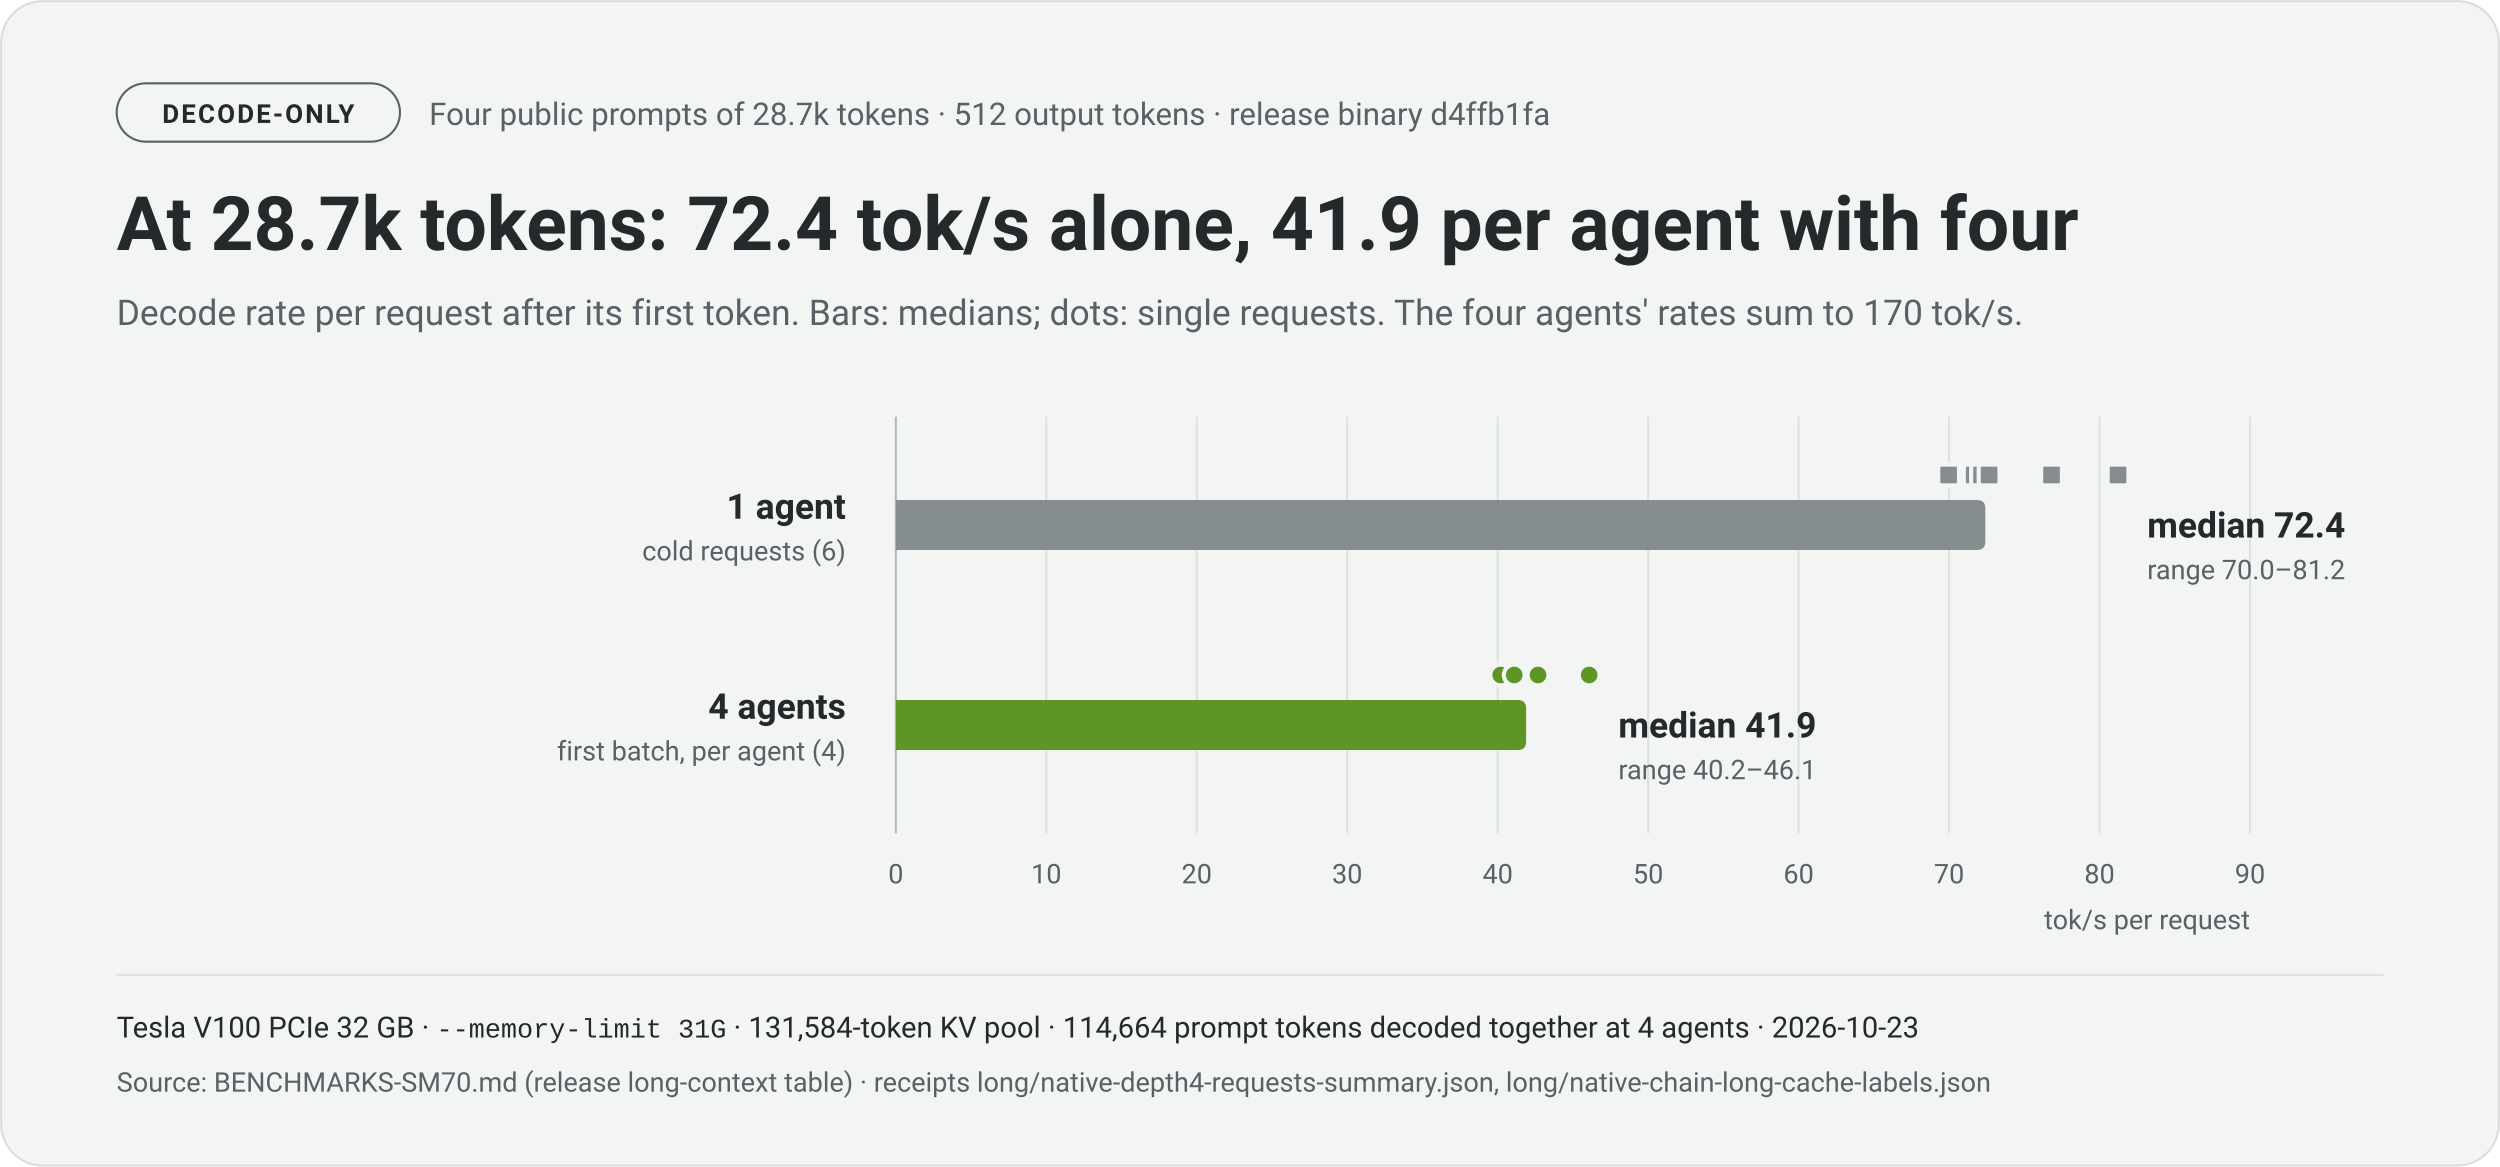
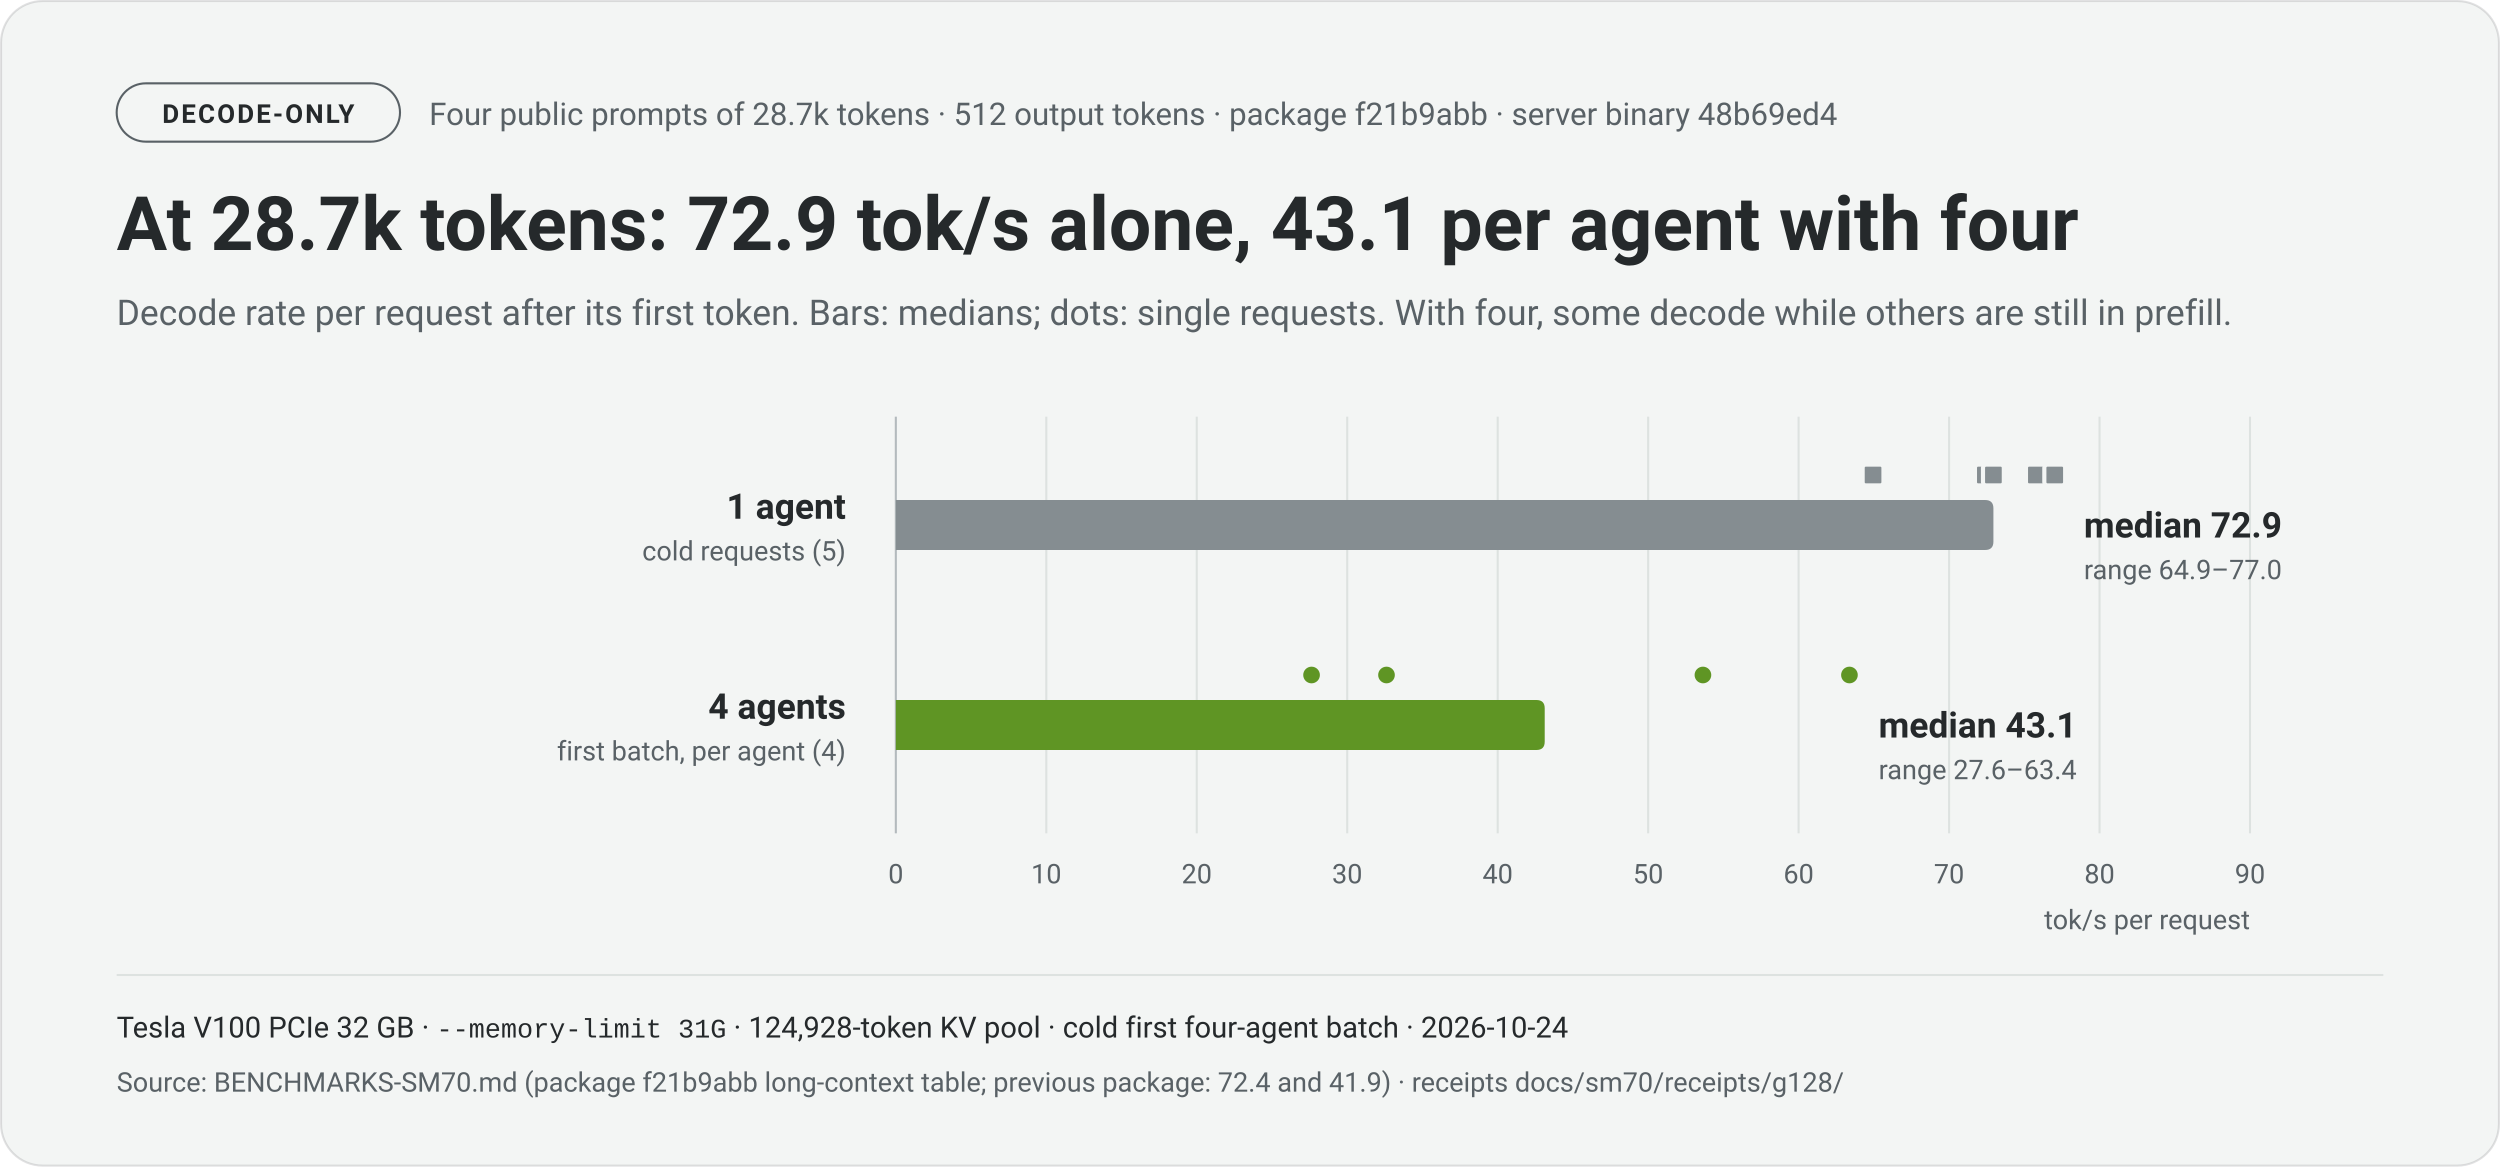
<svg xmlns="http://www.w3.org/2000/svg" width="1200" height="560" viewBox="0 0 1200 560" role="img" aria-labelledby="title desc">
  <rect x="0.5" y="0.5" width="1199" height="559" rx="20" fill="#f3f5f4" stroke="rgba(37,41,43,0.14)" stroke-width="1" />
  <rect x="56" y="40" width="136" height="28" rx="14" fill="none" stroke="#596166" stroke-width="1" />
  <text x="124.0" y="59" font-family="system-ui, -apple-system, 'Segoe UI', Roboto, 'Helvetica Neue', 'Noto Sans', Arial, sans-serif" font-size="12.5" font-weight="700" fill="#25292b" text-anchor="middle" letter-spacing="0.08em">DECODE-ONLY</text>
-   <text x="206" y="60" font-family="system-ui, -apple-system, 'Segoe UI', Roboto, 'Helvetica Neue', 'Noto Sans', Arial, sans-serif" font-size="15" font-weight="400" fill="#596166" text-anchor="start">Four public prompts of 28.7k tokens · 512 output tokens · release binary d4ffb1fa</text>
-   <text x="56" y="120" font-family="system-ui, -apple-system, 'Segoe UI', Roboto, 'Helvetica Neue', 'Noto Sans', Arial, sans-serif" font-size="36" font-weight="650" fill="#25292b" text-anchor="start">At 28.7k tokens: 72.4 tok/s alone, 41.9 per agent with four</text>
-   <text x="56" y="156" font-family="system-ui, -apple-system, 'Segoe UI', Roboto, 'Helvetica Neue', 'Noto Sans', Arial, sans-serif" font-size="17" font-weight="400" fill="#596166" text-anchor="start">Decode rate per request after its first token. Bars: medians; dots: single requests. The four agents' rates sum to 170 tok/s.</text>
+   <text x="206" y="60" font-family="system-ui, -apple-system, 'Segoe UI', Roboto, 'Helvetica Neue', 'Noto Sans', Arial, sans-serif" font-size="15" font-weight="400" fill="#596166" text-anchor="start">Four public prompts of 28.7k tokens · 512 output tokens · package f21b9abb · server binary 48b69ed4</text>
+   <text x="56" y="120" font-family="system-ui, -apple-system, 'Segoe UI', Roboto, 'Helvetica Neue', 'Noto Sans', Arial, sans-serif" font-size="36" font-weight="650" fill="#25292b" text-anchor="start">At 28.7k tokens: 72.9 tok/s alone, 43.1 per agent with four</text>
+   <text x="56" y="156" font-family="system-ui, -apple-system, 'Segoe UI', Roboto, 'Helvetica Neue', 'Noto Sans', Arial, sans-serif" font-size="17" font-weight="400" fill="#596166" text-anchor="start">Decode rate per request after its first token. Bars: medians; dots: single requests. With four, some decode while others are still in prefill.</text>
  <text x="430.0" y="424" font-family="system-ui, -apple-system, 'Segoe UI', Roboto, 'Helvetica Neue', 'Noto Sans', Arial, sans-serif" font-size="13" font-weight="400" fill="#596166" text-anchor="middle" style="font-variant-numeric: tabular-nums">0</text>
  <line x1="502.222" y1="200" x2="502.222" y2="400" stroke="#dde2e0" stroke-width="1" />
  <text x="502.222" y="424" font-family="system-ui, -apple-system, 'Segoe UI', Roboto, 'Helvetica Neue', 'Noto Sans', Arial, sans-serif" font-size="13" font-weight="400" fill="#596166" text-anchor="middle" style="font-variant-numeric: tabular-nums">10</text>
  <line x1="574.444" y1="200" x2="574.444" y2="400" stroke="#dde2e0" stroke-width="1" />
  <text x="574.444" y="424" font-family="system-ui, -apple-system, 'Segoe UI', Roboto, 'Helvetica Neue', 'Noto Sans', Arial, sans-serif" font-size="13" font-weight="400" fill="#596166" text-anchor="middle" style="font-variant-numeric: tabular-nums">20</text>
  <line x1="646.667" y1="200" x2="646.667" y2="400" stroke="#dde2e0" stroke-width="1" />
  <text x="646.667" y="424" font-family="system-ui, -apple-system, 'Segoe UI', Roboto, 'Helvetica Neue', 'Noto Sans', Arial, sans-serif" font-size="13" font-weight="400" fill="#596166" text-anchor="middle" style="font-variant-numeric: tabular-nums">30</text>
  <line x1="718.889" y1="200" x2="718.889" y2="400" stroke="#dde2e0" stroke-width="1" />
  <text x="718.889" y="424" font-family="system-ui, -apple-system, 'Segoe UI', Roboto, 'Helvetica Neue', 'Noto Sans', Arial, sans-serif" font-size="13" font-weight="400" fill="#596166" text-anchor="middle" style="font-variant-numeric: tabular-nums">40</text>
  <line x1="791.111" y1="200" x2="791.111" y2="400" stroke="#dde2e0" stroke-width="1" />
  <text x="791.111" y="424" font-family="system-ui, -apple-system, 'Segoe UI', Roboto, 'Helvetica Neue', 'Noto Sans', Arial, sans-serif" font-size="13" font-weight="400" fill="#596166" text-anchor="middle" style="font-variant-numeric: tabular-nums">50</text>
  <line x1="863.333" y1="200" x2="863.333" y2="400" stroke="#dde2e0" stroke-width="1" />
  <text x="863.333" y="424" font-family="system-ui, -apple-system, 'Segoe UI', Roboto, 'Helvetica Neue', 'Noto Sans', Arial, sans-serif" font-size="13" font-weight="400" fill="#596166" text-anchor="middle" style="font-variant-numeric: tabular-nums">60</text>
  <line x1="935.556" y1="200" x2="935.556" y2="400" stroke="#dde2e0" stroke-width="1" />
  <text x="935.556" y="424" font-family="system-ui, -apple-system, 'Segoe UI', Roboto, 'Helvetica Neue', 'Noto Sans', Arial, sans-serif" font-size="13" font-weight="400" fill="#596166" text-anchor="middle" style="font-variant-numeric: tabular-nums">70</text>
  <line x1="1007.778" y1="200" x2="1007.778" y2="400" stroke="#dde2e0" stroke-width="1" />
  <text x="1007.778" y="424" font-family="system-ui, -apple-system, 'Segoe UI', Roboto, 'Helvetica Neue', 'Noto Sans', Arial, sans-serif" font-size="13" font-weight="400" fill="#596166" text-anchor="middle" style="font-variant-numeric: tabular-nums">80</text>
  <line x1="1080.0" y1="200" x2="1080.0" y2="400" stroke="#dde2e0" stroke-width="1" />
  <text x="1080.0" y="424" font-family="system-ui, -apple-system, 'Segoe UI', Roboto, 'Helvetica Neue', 'Noto Sans', Arial, sans-serif" font-size="13" font-weight="400" fill="#596166" text-anchor="middle" style="font-variant-numeric: tabular-nums">90</text>
  <text x="1080" y="446" font-family="system-ui, -apple-system, 'Segoe UI', Roboto, 'Helvetica Neue', 'Noto Sans', Arial, sans-serif" font-size="13" font-weight="400" fill="#596166" text-anchor="end">tok/s per request</text>
  <line x1="430" y1="200" x2="430" y2="400" stroke="#b3babd" stroke-width="1" />
  <text x="406" y="249" font-family="system-ui, -apple-system, 'Segoe UI', Roboto, 'Helvetica Neue', 'Noto Sans', Arial, sans-serif" font-size="17" font-weight="600" fill="#25292b" text-anchor="end">1 agent</text>
-   <text x="406" y="269" font-family="system-ui, -apple-system, 'Segoe UI', Roboto, 'Helvetica Neue', 'Noto Sans', Arial, sans-serif" font-size="13" font-weight="400" fill="#596166" text-anchor="end">cold requests (6)</text>
-   <path d="M430,240.0 H948.961 Q952.961,240.0 952.961,244.0 V260.0 Q952.961,264.0 948.961,264.0 H430 Z" fill="#858d91" />
-   <rect x="930.339" y="223.0" width="10" height="10" rx="1.5" fill="#858d91" stroke="#f3f5f4" stroke-width="2" />
-   <rect x="942.617" y="223.0" width="10" height="10" rx="1.5" fill="#858d91" stroke="#f3f5f4" stroke-width="2" />
-   <rect x="946.156" y="223.0" width="10" height="10" rx="1.5" fill="#858d91" stroke="#f3f5f4" stroke-width="2" />
-   <rect x="949.767" y="223.0" width="10" height="10" rx="1.5" fill="#858d91" stroke="#f3f5f4" stroke-width="2" />
-   <rect x="979.739" y="223.0" width="10" height="10" rx="1.5" fill="#858d91" stroke="#f3f5f4" stroke-width="2" />
-   <rect x="1011.661" y="223.0" width="10" height="10" rx="1.5" fill="#858d91" stroke="#f3f5f4" stroke-width="2" />
-   <text x="1030.661" y="258" font-family="system-ui, -apple-system, 'Segoe UI', Roboto, 'Helvetica Neue', 'Noto Sans', Arial, sans-serif" font-size="17" font-weight="650" fill="#25292b" text-anchor="start">median 72.4</text>
-   <text x="1030.661" y="278" font-family="system-ui, -apple-system, 'Segoe UI', Roboto, 'Helvetica Neue', 'Noto Sans', Arial, sans-serif" font-size="13" font-weight="400" fill="#596166" text-anchor="start">range 70.0–81.2</text>
+   <text x="406" y="269" font-family="system-ui, -apple-system, 'Segoe UI', Roboto, 'Helvetica Neue', 'Noto Sans', Arial, sans-serif" font-size="13" font-weight="400" fill="#596166" text-anchor="end">cold requests (5)</text>
+   <path d="M430,240.0 H952.836 Q956.836,240.0 956.836,244.0 V260.0 Q956.836,264.0 952.836,264.0 H430 Z" fill="#858d91" />
+   <rect x="894.066" y="223.0" width="10" height="10" rx="1.5" fill="#858d91" stroke="#f3f5f4" stroke-width="2" />
+   <rect x="947.969" y="223.0" width="10" height="10" rx="1.5" fill="#858d91" stroke="#f3f5f4" stroke-width="2" />
+   <rect x="951.836" y="223.0" width="10" height="10" rx="1.5" fill="#858d91" stroke="#f3f5f4" stroke-width="2" />
+   <rect x="972.456" y="223.0" width="10" height="10" rx="1.5" fill="#858d91" stroke="#f3f5f4" stroke-width="2" />
+   <rect x="981.276" y="223.0" width="10" height="10" rx="1.5" fill="#858d91" stroke="#f3f5f4" stroke-width="2" />
+   <text x="1000.276" y="258" font-family="system-ui, -apple-system, 'Segoe UI', Roboto, 'Helvetica Neue', 'Noto Sans', Arial, sans-serif" font-size="17" font-weight="650" fill="#25292b" text-anchor="start">median 72.9</text>
+   <text x="1000.276" y="278" font-family="system-ui, -apple-system, 'Segoe UI', Roboto, 'Helvetica Neue', 'Noto Sans', Arial, sans-serif" font-size="13" font-weight="400" fill="#596166" text-anchor="start">range 64.9–77.0</text>
  <text x="406" y="345" font-family="system-ui, -apple-system, 'Segoe UI', Roboto, 'Helvetica Neue', 'Noto Sans', Arial, sans-serif" font-size="17" font-weight="600" fill="#25292b" text-anchor="end">4 agents</text>
  <text x="406" y="365" font-family="system-ui, -apple-system, 'Segoe UI', Roboto, 'Helvetica Neue', 'Noto Sans', Arial, sans-serif" font-size="13" font-weight="400" fill="#596166" text-anchor="end">first batch, per agent (4)</text>
-   <path d="M430,336.0 H728.539 Q732.539,336.0 732.539,340.0 V356.0 Q732.539,360.0 728.539,360.0 H430 Z" fill="#5f9524" />
-   <circle cx="720.333" cy="324.0" r="5" fill="#5f9524" stroke="#f3f5f4" stroke-width="2" />
-   <circle cx="726.833" cy="324.0" r="5" fill="#5f9524" stroke="#f3f5f4" stroke-width="2" />
-   <circle cx="738.244" cy="324.0" r="5" fill="#5f9524" stroke="#f3f5f4" stroke-width="2" />
-   <circle cx="762.8" cy="324.0" r="5" fill="#5f9524" stroke="#f3f5f4" stroke-width="2" />
-   <text x="776.8" y="354" font-family="system-ui, -apple-system, 'Segoe UI', Roboto, 'Helvetica Neue', 'Noto Sans', Arial, sans-serif" font-size="17" font-weight="650" fill="#25292b" text-anchor="start">median 41.9</text>
-   <text x="776.8" y="374" font-family="system-ui, -apple-system, 'Segoe UI', Roboto, 'Helvetica Neue', 'Noto Sans', Arial, sans-serif" font-size="13" font-weight="400" fill="#596166" text-anchor="start">range 40.2–46.1</text>
+   <path d="M430,336.0 H737.463 Q741.463,336.0 741.463,340.0 V356.0 Q741.463,360.0 737.463,360.0 H430 Z" fill="#5f9524" />
+   <circle cx="629.546" cy="324.0" r="5" fill="#5f9524" stroke="#f3f5f4" stroke-width="2" />
+   <circle cx="665.52" cy="324.0" r="5" fill="#5f9524" stroke="#f3f5f4" stroke-width="2" />
+   <circle cx="817.406" cy="324.0" r="5" fill="#5f9524" stroke="#f3f5f4" stroke-width="2" />
+   <circle cx="887.733" cy="324.0" r="5" fill="#5f9524" stroke="#f3f5f4" stroke-width="2" />
+   <text x="901.733" y="354" font-family="system-ui, -apple-system, 'Segoe UI', Roboto, 'Helvetica Neue', 'Noto Sans', Arial, sans-serif" font-size="17" font-weight="650" fill="#25292b" text-anchor="start">median 43.1</text>
+   <text x="901.733" y="374" font-family="system-ui, -apple-system, 'Segoe UI', Roboto, 'Helvetica Neue', 'Noto Sans', Arial, sans-serif" font-size="13" font-weight="400" fill="#596166" text-anchor="start">range 27.6–63.4</text>
  <line x1="56" y1="468" x2="1144" y2="468" stroke="#dde2e0" stroke-width="1" />
-   <text x="56" y="498" font-family="system-ui, -apple-system, 'Segoe UI', Roboto, 'Helvetica Neue', 'Noto Sans', Arial, sans-serif" font-size="14" font-weight="400" fill="#25292b" text-anchor="start">Tesla V100 PCIe 32 GB · <tspan font-family="ui-monospace, SFMono-Regular, Menlo, Consolas, 'Liberation Mono', 'DejaVu Sans Mono', monospace" font-size="0.92em">--memory-limit 31G</tspan> · 131,584-token KV pool · 114,664 prompt tokens decoded together at 4 agents · 2026-10-23</text>
-   <text x="56" y="524" font-family="system-ui, -apple-system, 'Segoe UI', Roboto, 'Helvetica Neue', 'Noto Sans', Arial, sans-serif" font-size="13" font-weight="400" fill="#596166" text-anchor="start">Source: BENCHMARKS-SM70.md (release long-context table) · receipts long/native-depth4-requests-summary.json, long/native-chain-long-cache-labels.json</text>
+   <text x="56" y="498" font-family="system-ui, -apple-system, 'Segoe UI', Roboto, 'Helvetica Neue', 'Noto Sans', Arial, sans-serif" font-size="14" font-weight="400" fill="#25292b" text-anchor="start">Tesla V100 PCIe 32 GB · <tspan font-family="ui-monospace, SFMono-Regular, Menlo, Consolas, 'Liberation Mono', 'DejaVu Sans Mono', monospace" font-size="0.92em">--memory-limit 31G</tspan> · 124,928-token KV pool · cold first four-agent batch · 2026-10-24</text>
+   <text x="56" y="524" font-family="system-ui, -apple-system, 'Segoe UI', Roboto, 'Helvetica Neue', 'Noto Sans', Arial, sans-serif" font-size="13" font-weight="400" fill="#596166" text-anchor="start">Source: BENCHMARKS-SM70.md (package f21b9abb long-context table; previous package: 72.4 and 41.9) · receipts docs/sm70/receipts/g128/</text>
</svg>
